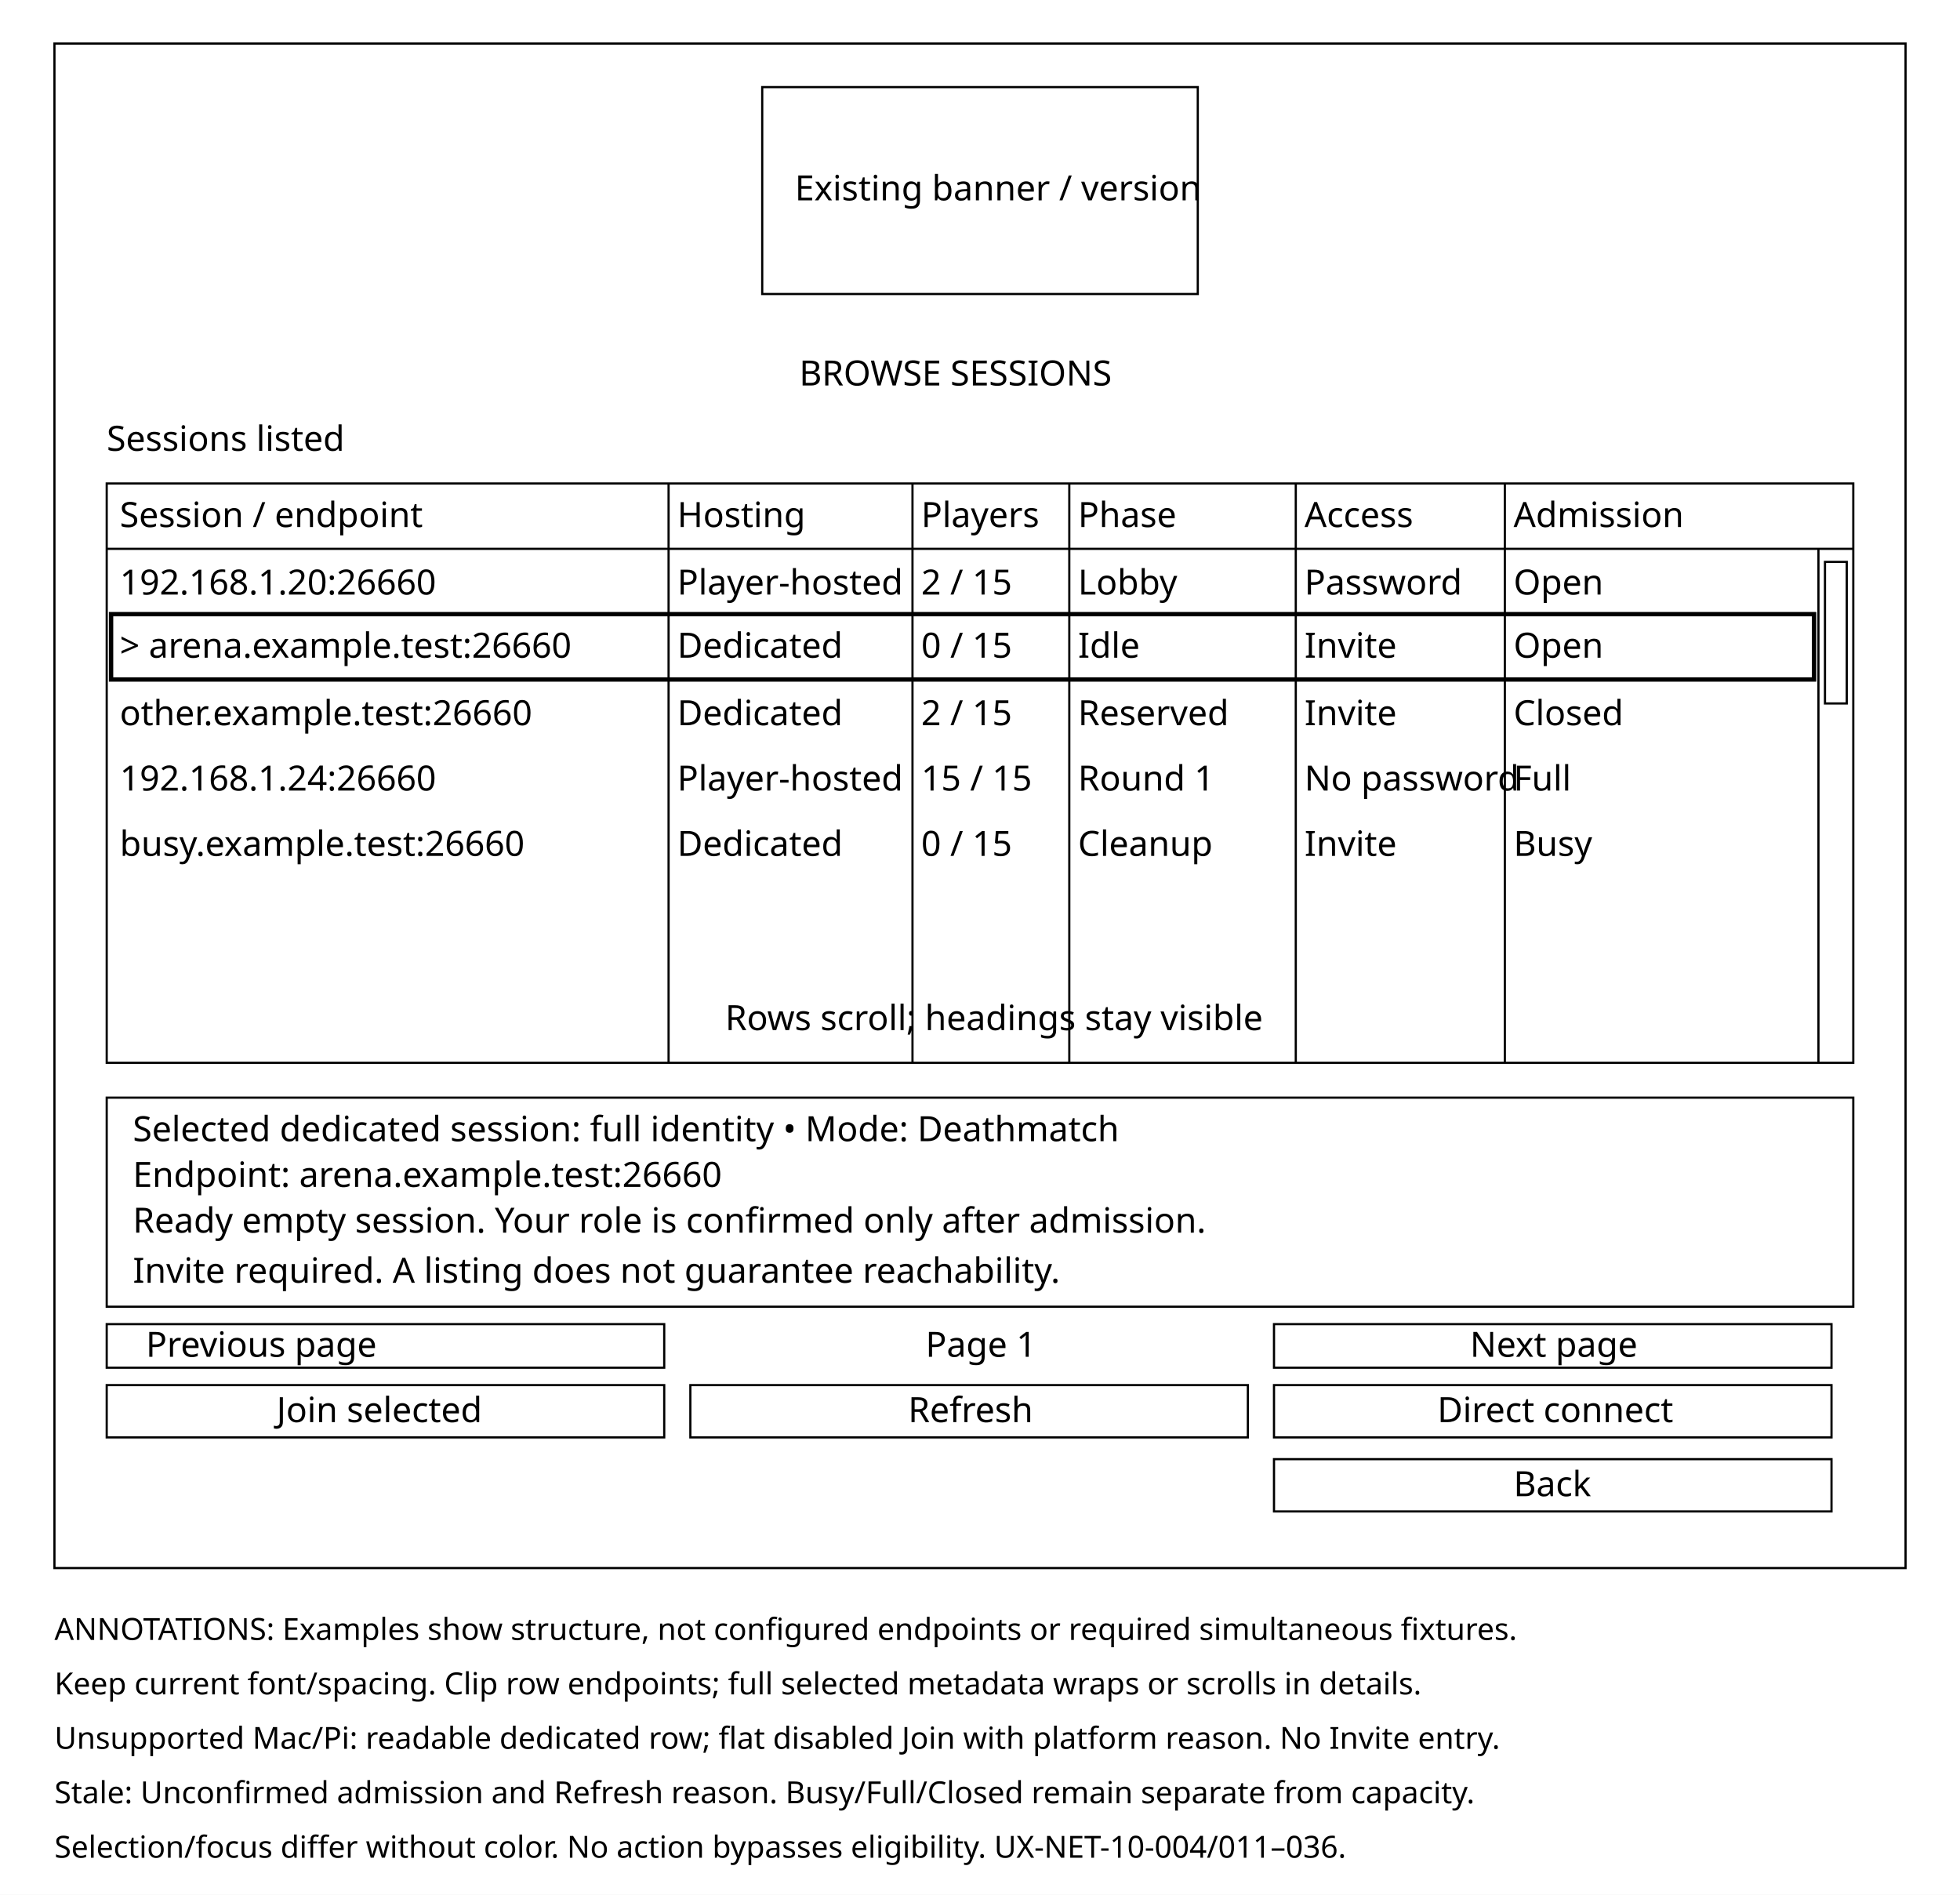
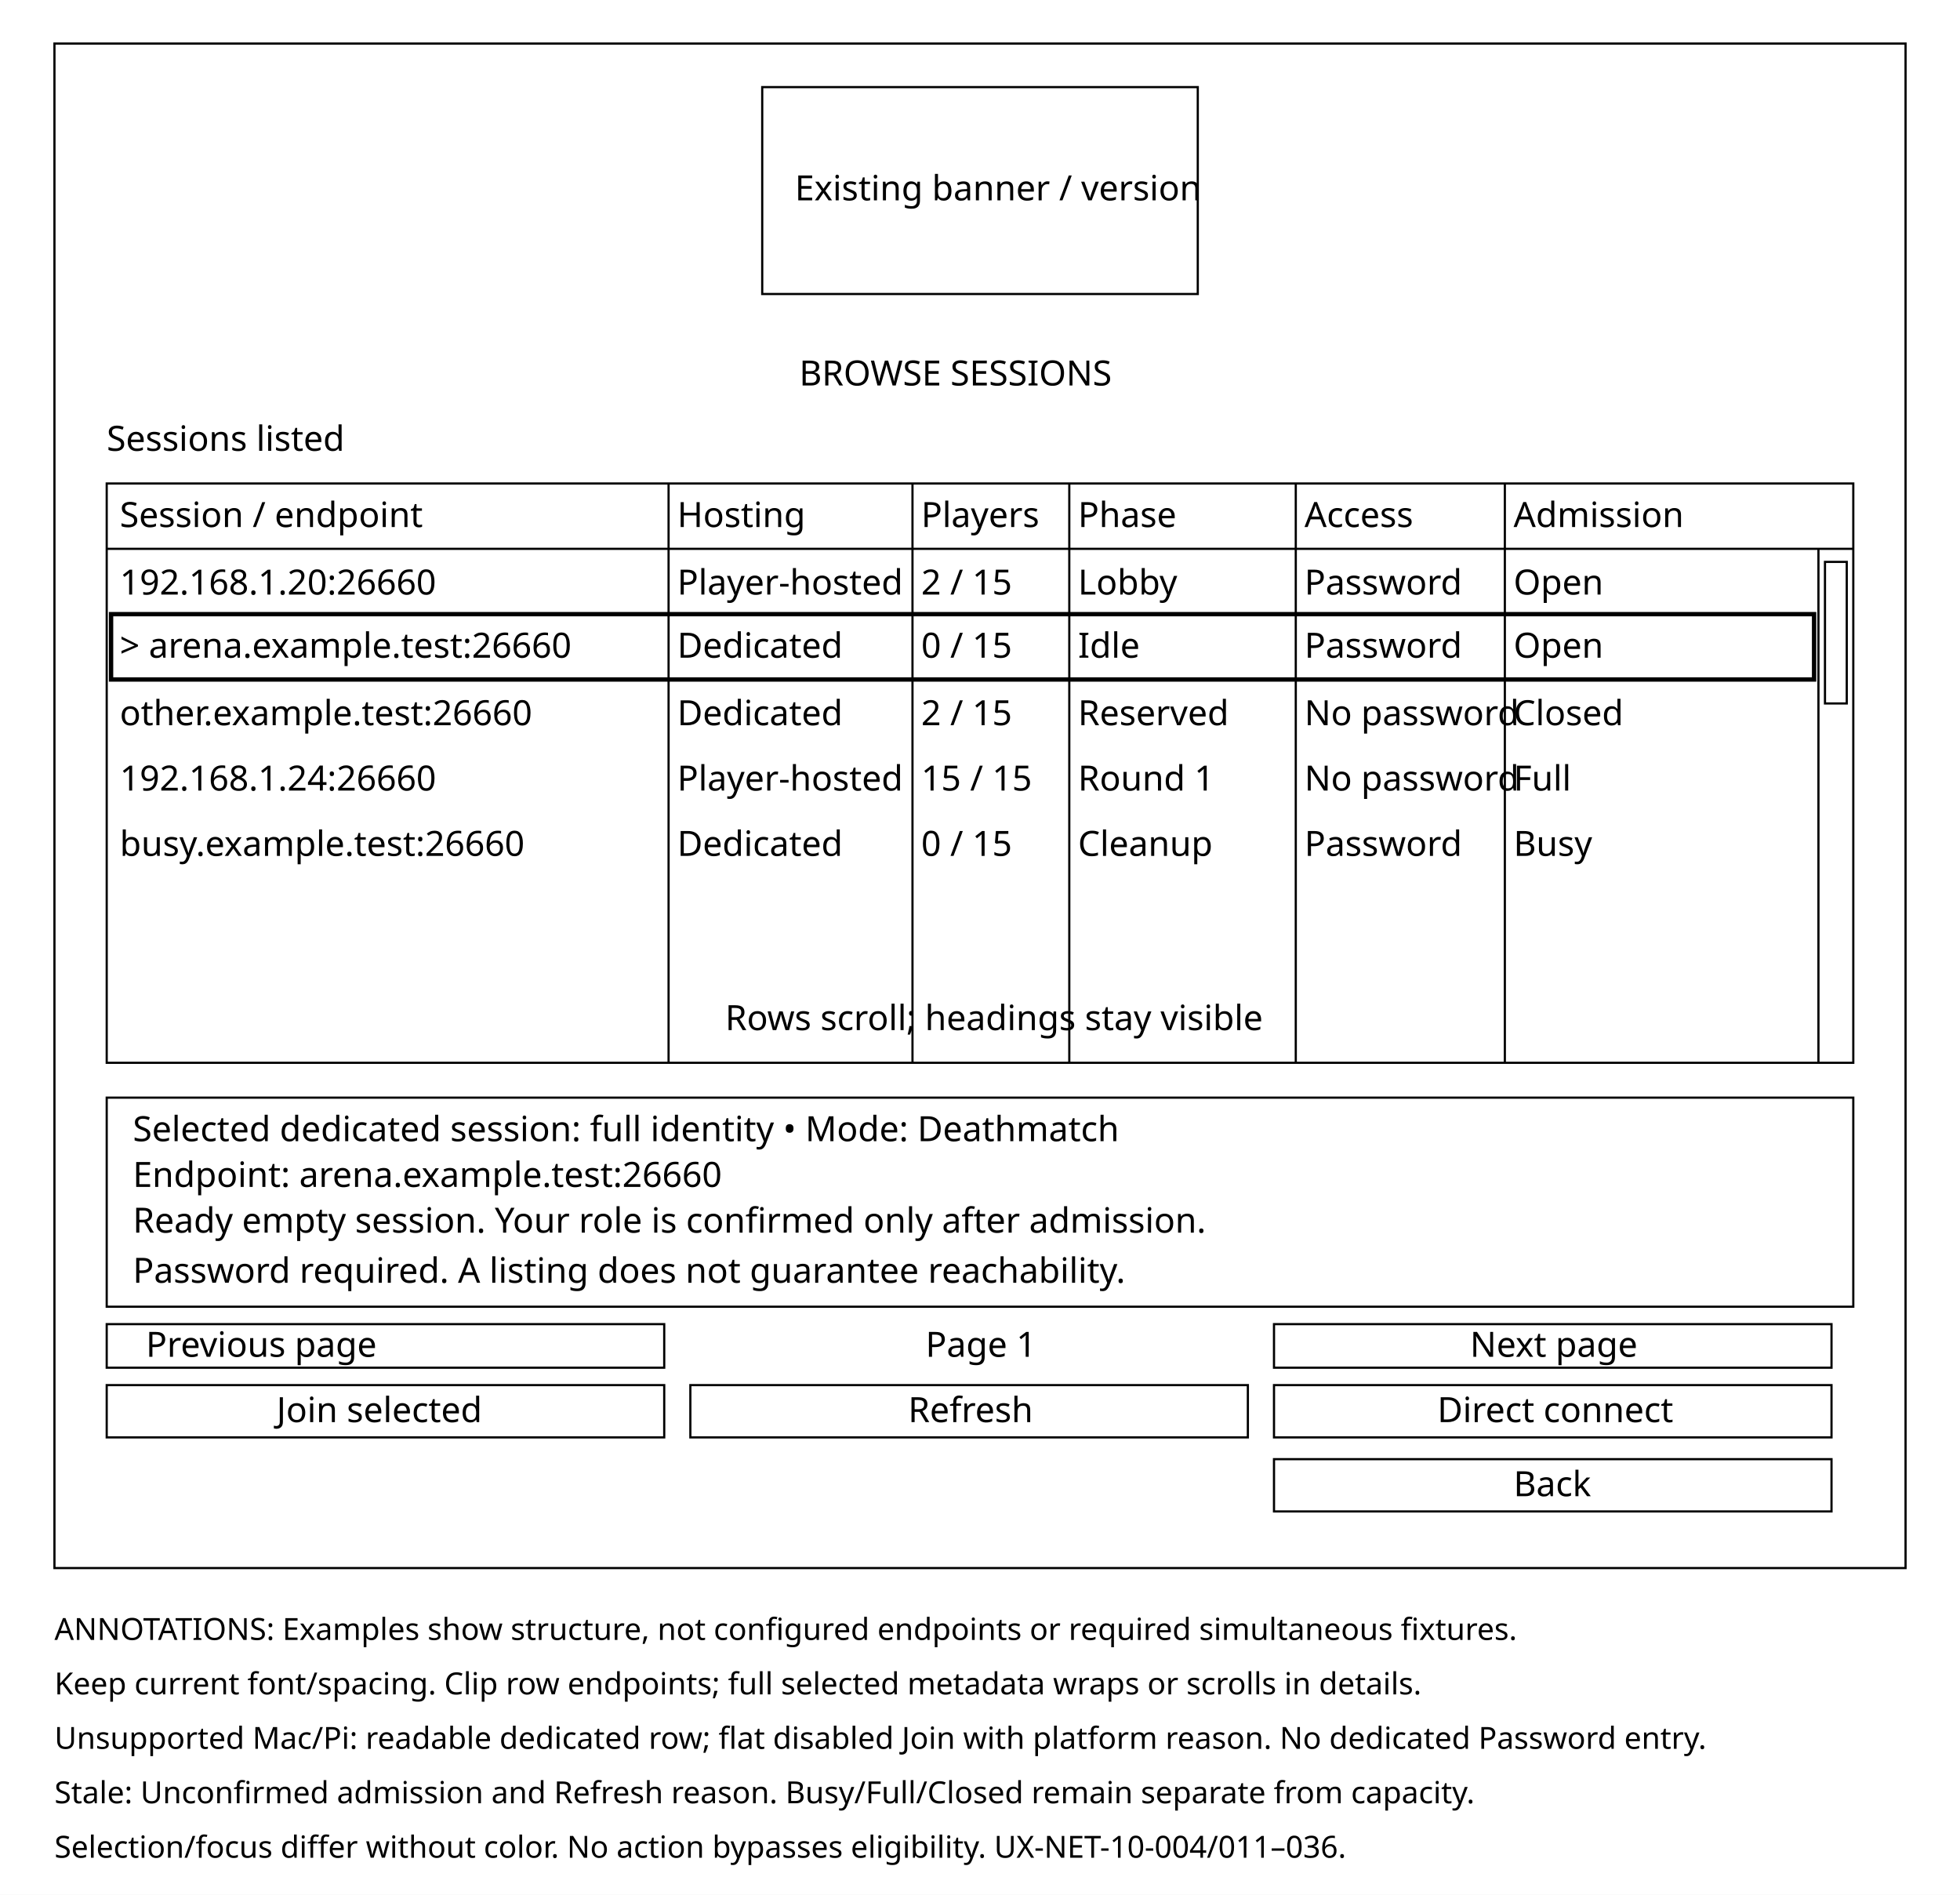
<svg xmlns="http://www.w3.org/2000/svg" width="900" height="870" viewBox="0 0 900 870">
  <rect width="900" height="870" fill="white" />
  <g fill="none" stroke="black">
    <rect x="25" y="20" width="850" height="700" />
    <rect x="350" y="40" width="200" height="95" />
    <rect x="49" y="222" width="802" height="266" />
    <path d="M49 252H851 M307 222V488 M419 222V488 M491 222V488 M595 222V488 M691 222V488 M835 252V488" />
    <rect x="51" y="282" width="782" height="30" stroke-width="2" />
    <rect x="838" y="258" width="10" height="65" />
    <rect x="49" y="504" width="802" height="96" />
    <rect x="49" y="608" width="256" height="20" />
    <rect x="585" y="608" width="256" height="20" />
    <rect x="49" y="636" width="256" height="24" />
    <rect x="317" y="636" width="256" height="24" />
    <rect x="585" y="636" width="256" height="24" />
    <rect x="585" y="670" width="256" height="24" />
  </g>
  <g fill="black" font-family="sans-serif" font-size="16">
    <text x="365" y="92">Existing banner / version</text>
    <text x="367" y="177">BROWSE SESSIONS</text>
    <text x="49" y="207">Sessions listed</text>
    <text x="55" y="242">Session / endpoint</text>
    <text x="311" y="242">Hosting</text>
    <text x="423" y="242">Players</text>
    <text x="495" y="242">Phase</text>
    <text x="599" y="242">Access</text>
    <text x="695" y="242">Admission</text>
    <text x="55" y="273">192.168.1.20:26660</text>
    <text x="311" y="273">Player-hosted</text>
    <text x="423" y="273">2 / 15</text>
    <text x="495" y="273">Lobby</text>
    <text x="599" y="273">Password</text>
    <text x="695" y="273">Open</text>
    <text x="55" y="302">&gt; arena.example.test:26660</text>
    <text x="311" y="302">Dedicated</text>
    <text x="423" y="302">0 / 15</text>
    <text x="495" y="302">Idle</text>
-     <text x="599" y="302">Invite</text>
+     <text x="599" y="302">Password</text>
    <text x="695" y="302">Open</text>
    <text x="55" y="333">other.example.test:26660</text>
    <text x="311" y="333">Dedicated</text>
    <text x="423" y="333">2 / 15</text>
    <text x="495" y="333">Reserved</text>
-     <text x="599" y="333">Invite</text>
+     <text x="599" y="333">No password</text>
    <text x="695" y="333">Closed</text>
    <text x="55" y="363">192.168.1.24:26660</text>
    <text x="311" y="363">Player-hosted</text>
    <text x="423" y="363">15 / 15</text>
    <text x="495" y="363">Round 1</text>
    <text x="599" y="363">No password</text>
    <text x="695" y="363">Full</text>
    <text x="55" y="393">busy.example.test:26660</text>
    <text x="311" y="393">Dedicated</text>
    <text x="423" y="393">0 / 15</text>
    <text x="495" y="393">Cleanup</text>
-     <text x="599" y="393">Invite</text>
+     <text x="599" y="393">Password</text>
    <text x="695" y="393">Busy</text>
    <text x="333" y="473">Rows scroll; headings stay visible</text>
    <text x="61" y="524">Selected dedicated session: full identity • Mode: Deathmatch</text>
    <text x="61" y="545">Endpoint: arena.example.test:26660</text>
    <text x="61" y="566">Ready empty session. Your role is confirmed only after admission.</text>
-     <text x="61" y="589">Invite required. A listing does not guarantee reachability.</text>
+     <text x="61" y="589">Password required. A listing does not guarantee reachability.</text>
    <text x="67" y="623">Previous page</text>
    <text x="425" y="623">Page 1</text>
    <text x="675" y="623">Next page</text>
    <text x="127" y="653">Join selected</text>
    <text x="417" y="653">Refresh</text>
    <text x="660" y="653">Direct connect</text>
    <text x="695" y="687">Back</text>
  </g>
  <g font-family="sans-serif" font-size="14" fill="black">
    <text x="25" y="753">ANNOTATIONS: Examples show structure, not configured endpoints or required simultaneous fixtures.</text>
    <text x="25" y="778">Keep current font/spacing. Clip row endpoints; full selected metadata wraps or scrolls in details.</text>
-     <text x="25" y="803">Unsupported Mac/Pi: readable dedicated row; flat disabled Join with platform reason. No Invite entry.</text>
+     <text x="25" y="803">Unsupported Mac/Pi: readable dedicated row; flat disabled Join with platform reason. No dedicated Password entry.</text>
    <text x="25" y="828">Stale: Unconfirmed admission and Refresh reason. Busy/Full/Closed remain separate from capacity.</text>
    <text x="25" y="853">Selection/focus differ without color. No action bypasses eligibility. UX-NET-10-004/011–036.</text>
  </g>
</svg>
